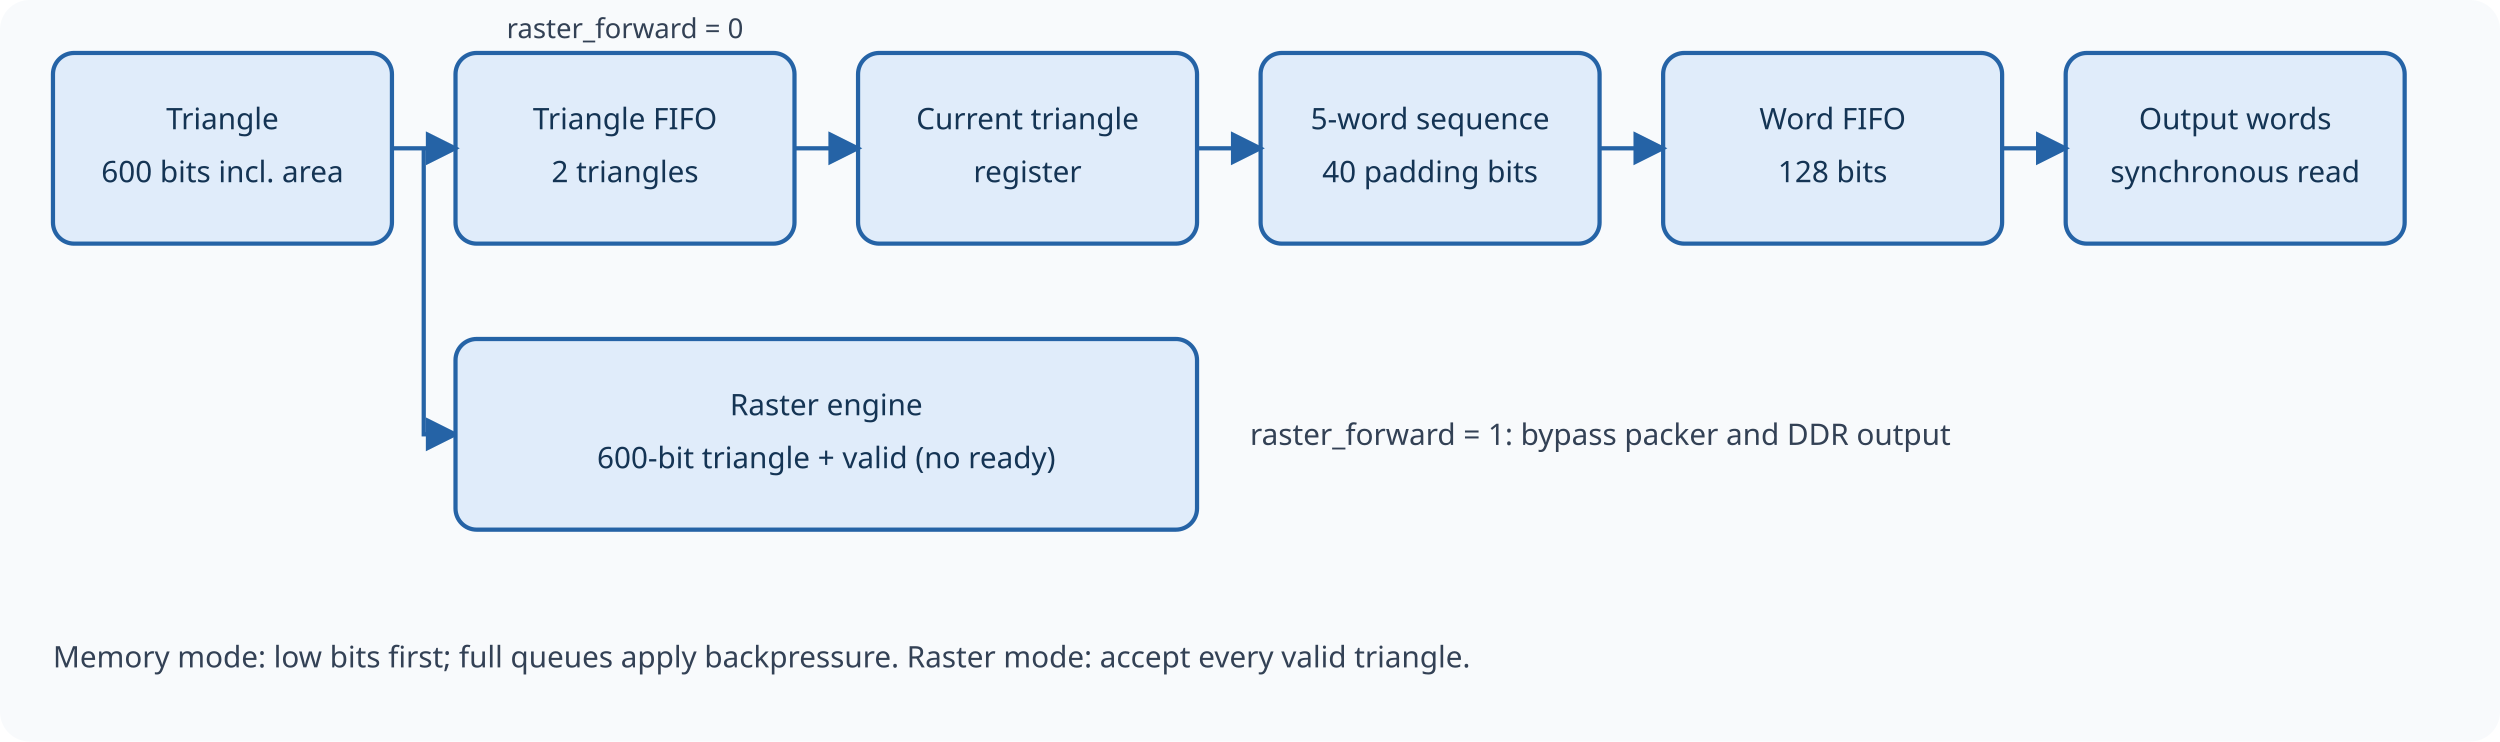
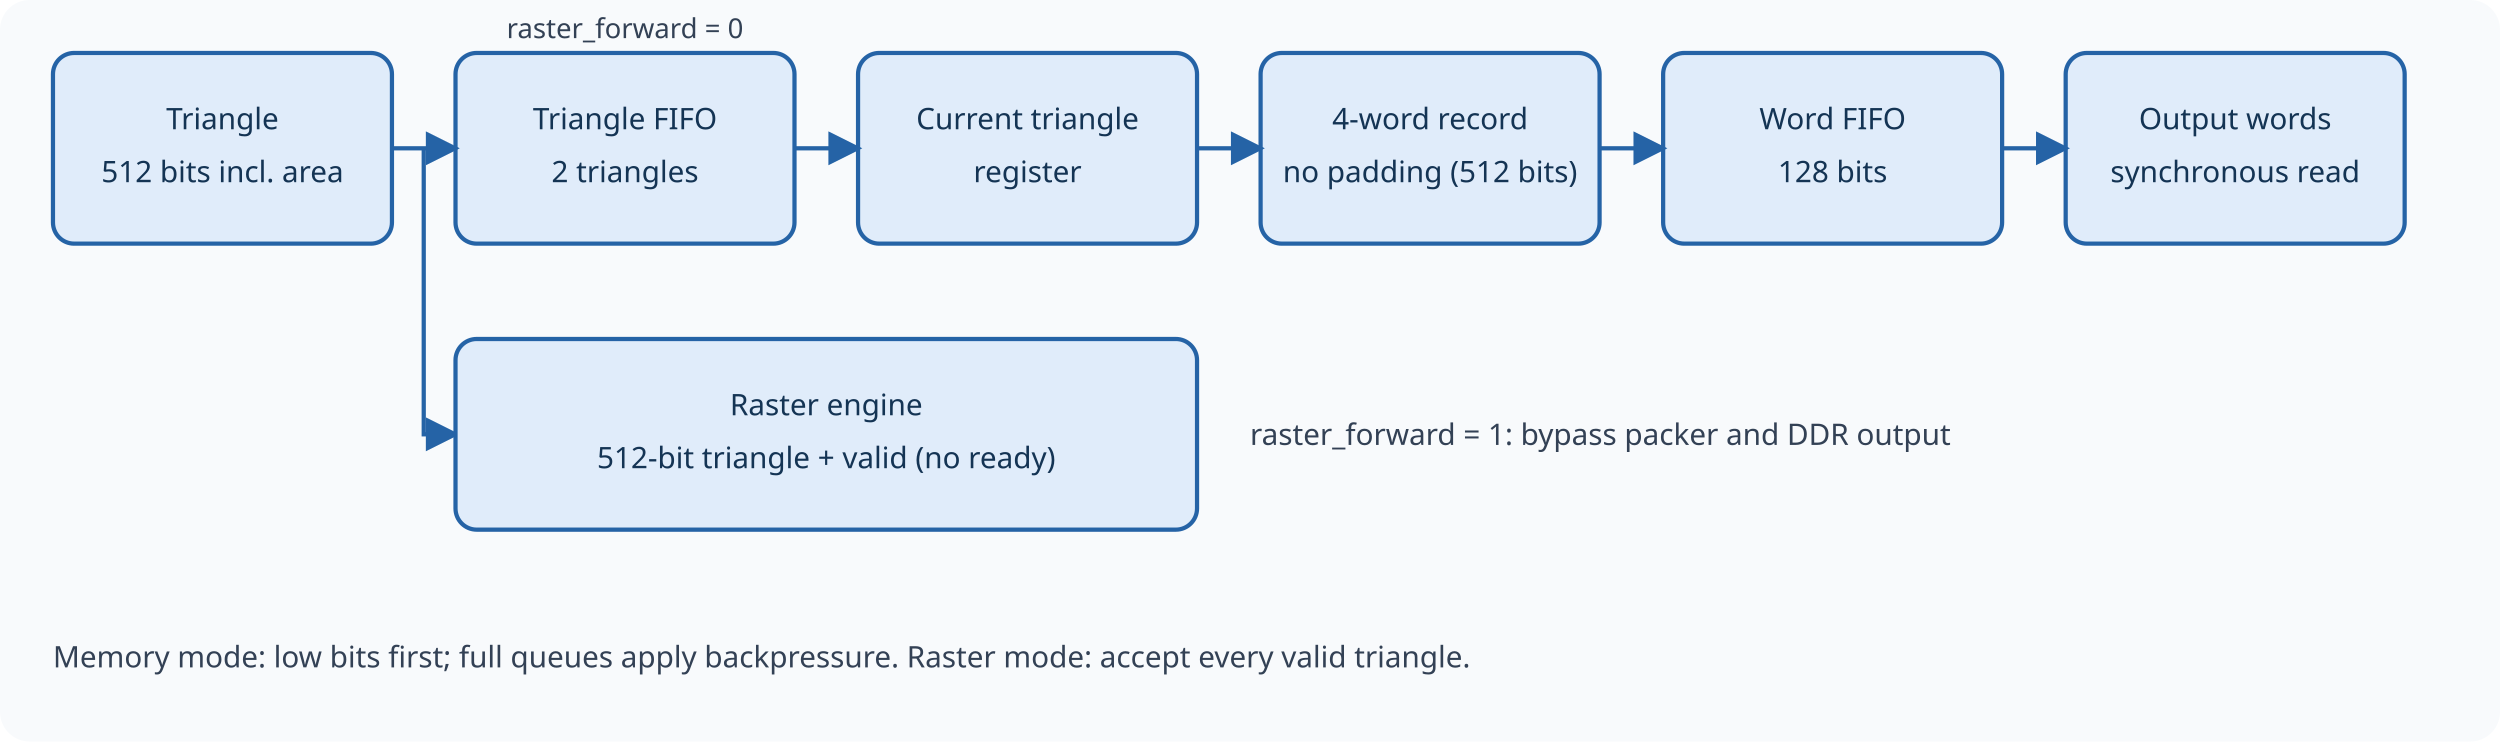
<svg xmlns="http://www.w3.org/2000/svg" viewBox="0 0 1180 350" role="img">
  <defs>
    <marker id="arrow" markerWidth="8" markerHeight="8" refX="7" refY="4" orient="auto">
      <path d="M0,0 L8,4 L0,8 Z" fill="#2563a6" />
    </marker>
  </defs>
  <rect width="1180" height="350" rx="14" fill="#f8fafc" />
  <rect x="25" y="25" width="160" height="90" rx="10" fill="#e0ecfa" stroke="#2563a6" stroke-width="2" />
  <text x="105" y="61" text-anchor="middle" font-family="sans-serif" font-size="14" fill="#143454">Triangle</text>
-   <text x="105" y="86" text-anchor="middle" font-family="sans-serif" font-size="14" fill="#143454">600 bits incl. area</text>
+   <text x="105" y="86" text-anchor="middle" font-family="sans-serif" font-size="14" fill="#143454">512 bits incl. area</text>
  <rect x="215" y="25" width="160" height="90" rx="10" fill="#e0ecfa" stroke="#2563a6" stroke-width="2" />
  <text x="295" y="61" text-anchor="middle" font-family="sans-serif" font-size="14" fill="#143454">Triangle FIFO</text>
  <text x="295" y="86" text-anchor="middle" font-family="sans-serif" font-size="14" fill="#143454">2 triangles</text>
  <rect x="405" y="25" width="160" height="90" rx="10" fill="#e0ecfa" stroke="#2563a6" stroke-width="2" />
  <text x="485" y="61" text-anchor="middle" font-family="sans-serif" font-size="14" fill="#143454">Current triangle</text>
  <text x="485" y="86" text-anchor="middle" font-family="sans-serif" font-size="14" fill="#143454">register</text>
  <rect x="595" y="25" width="160" height="90" rx="10" fill="#e0ecfa" stroke="#2563a6" stroke-width="2" />
-   <text x="675" y="61" text-anchor="middle" font-family="sans-serif" font-size="14" fill="#143454">5-word sequence</text>
-   <text x="675" y="86" text-anchor="middle" font-family="sans-serif" font-size="14" fill="#143454">40 padding bits</text>
+   <text x="675" y="61" text-anchor="middle" font-family="sans-serif" font-size="14" fill="#143454">4-word record</text>
+   <text x="675" y="86" text-anchor="middle" font-family="sans-serif" font-size="14" fill="#143454">no padding (512 bits)</text>
  <rect x="785" y="25" width="160" height="90" rx="10" fill="#e0ecfa" stroke="#2563a6" stroke-width="2" />
  <text x="865" y="61" text-anchor="middle" font-family="sans-serif" font-size="14" fill="#143454">Word FIFO</text>
  <text x="865" y="86" text-anchor="middle" font-family="sans-serif" font-size="14" fill="#143454">128 bits</text>
  <rect x="975" y="25" width="160" height="90" rx="10" fill="#e0ecfa" stroke="#2563a6" stroke-width="2" />
  <text x="1055" y="61" text-anchor="middle" font-family="sans-serif" font-size="14" fill="#143454">Output words</text>
  <text x="1055" y="86" text-anchor="middle" font-family="sans-serif" font-size="14" fill="#143454">synchronous read</text>
  <path d="M 185 70 L 215 70" stroke="#2563a6" stroke-width="2" marker-end="url(#arrow)" />
  <path d="M 375 70 L 405 70" stroke="#2563a6" stroke-width="2" marker-end="url(#arrow)" />
  <path d="M 565 70 L 595 70" stroke="#2563a6" stroke-width="2" marker-end="url(#arrow)" />
  <path d="M 755 70 L 785 70" stroke="#2563a6" stroke-width="2" marker-end="url(#arrow)" />
  <path d="M 945 70 L 975 70" stroke="#2563a6" stroke-width="2" marker-end="url(#arrow)" />
  <text x="295" y="18" text-anchor="middle" font-family="sans-serif" font-size="13" fill="#334155">raster_forward = 0</text>
  <path d="M 200 70 L 200 205 L 215 205" fill="none" stroke="#2563a6" stroke-width="2" marker-end="url(#arrow)" />
  <rect x="215" y="160" width="350" height="90" rx="10" fill="#e0ecfa" stroke="#2563a6" stroke-width="2" />
  <text x="390" y="196" text-anchor="middle" font-family="sans-serif" font-size="14" fill="#143454">Raster engine</text>
-   <text x="390" y="221" text-anchor="middle" font-family="sans-serif" font-size="14" fill="#143454">600-bit triangle + valid (no ready)</text>
+   <text x="390" y="221" text-anchor="middle" font-family="sans-serif" font-size="14" fill="#143454">512-bit triangle + valid (no ready)</text>
  <text x="590" y="210" font-family="sans-serif" font-size="14" fill="#334155">raster_forward = 1: bypass packer and DDR output</text>
  <text x="25" y="315" font-family="sans-serif" font-size="14" fill="#334155">Memory mode: low bits first; full queues apply backpressure. Raster mode: accept every valid triangle.</text>
</svg>
